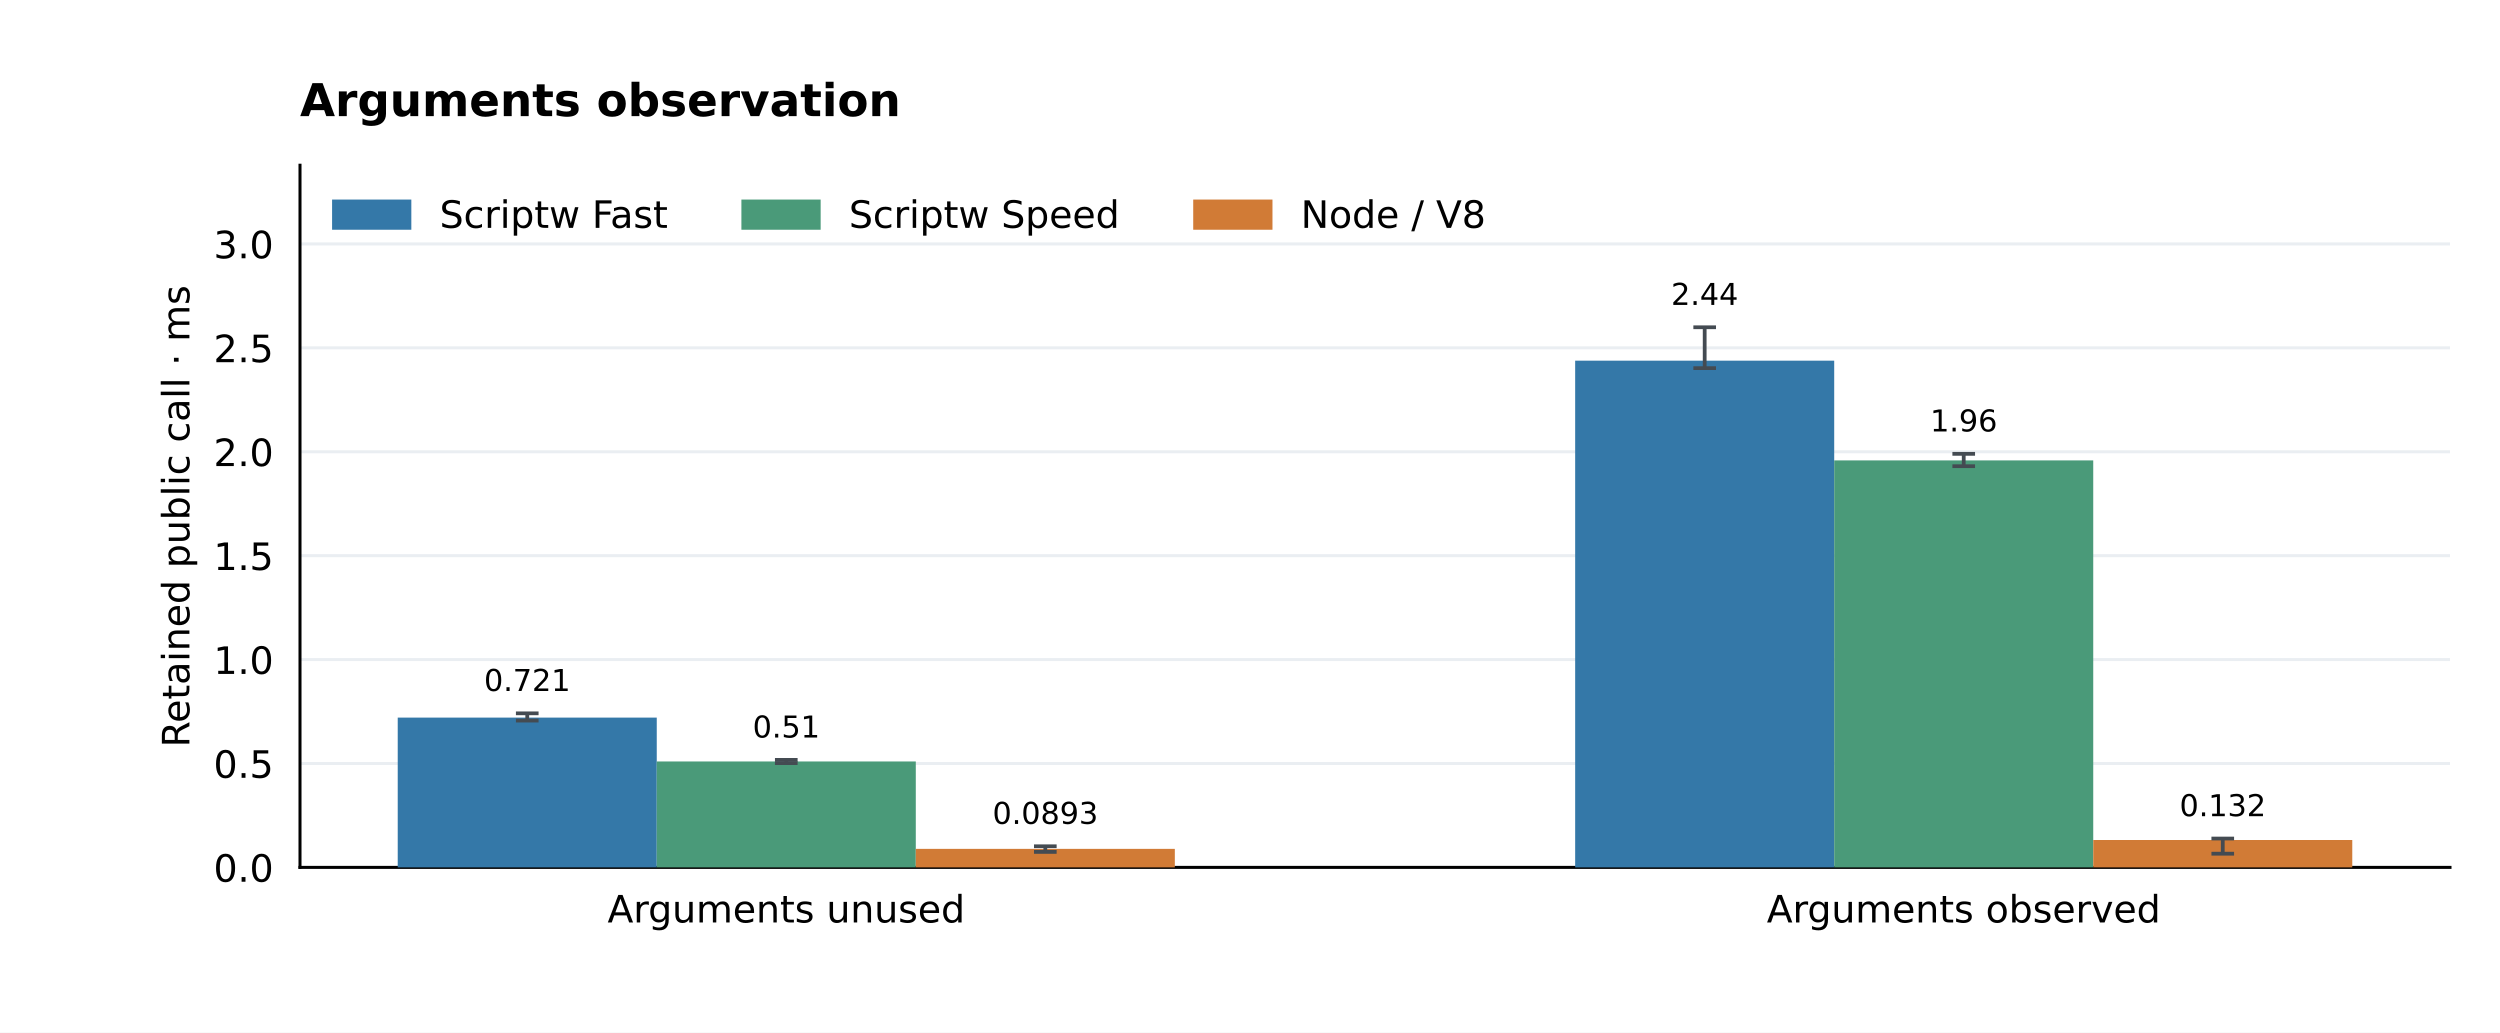
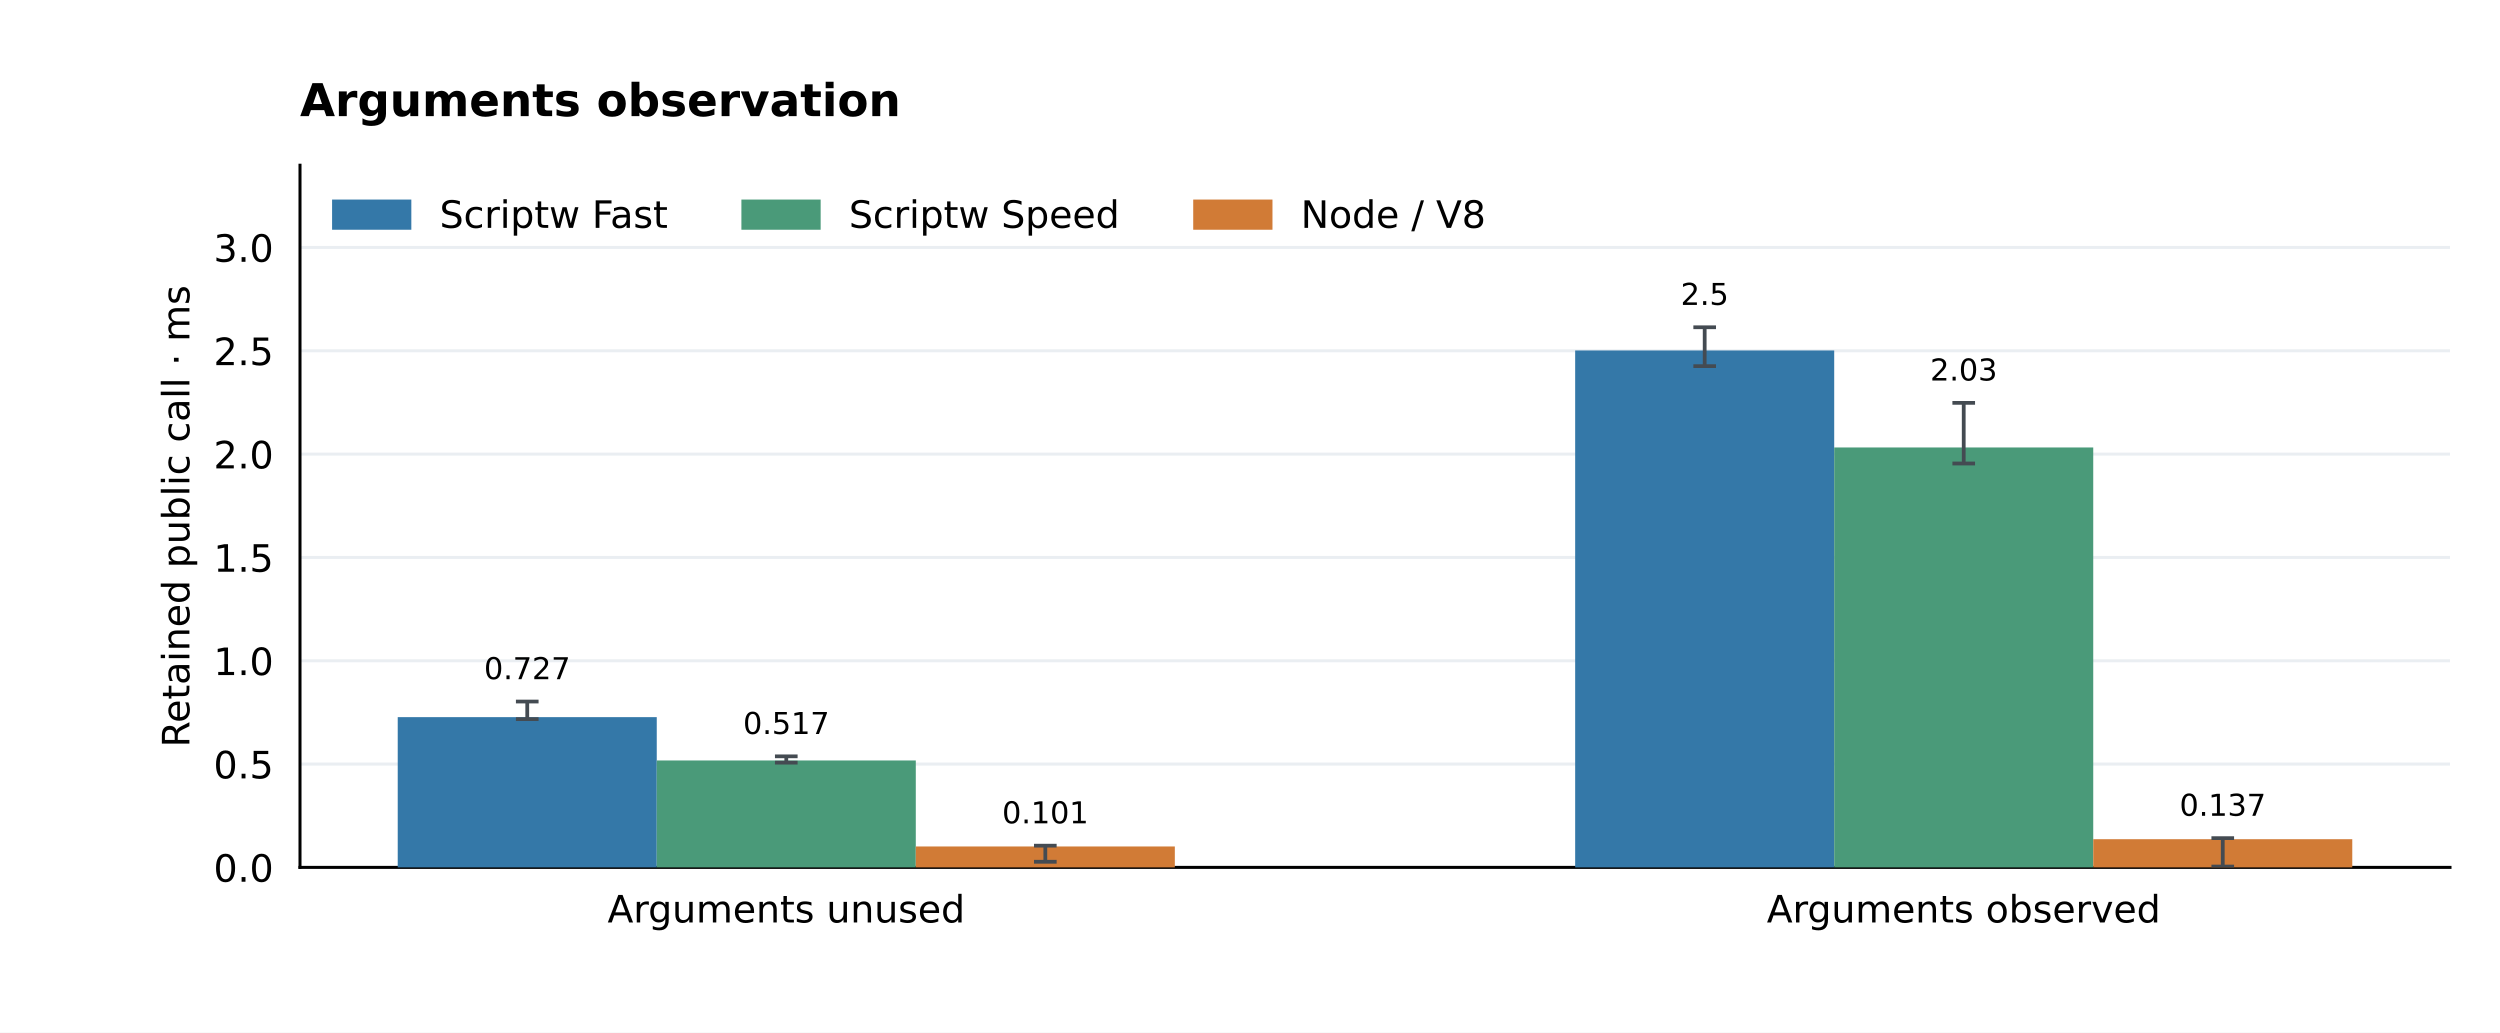
<svg xmlns="http://www.w3.org/2000/svg" xmlns:xlink="http://www.w3.org/1999/xlink" width="662.4pt" height="273.6pt" viewBox="0 0 662.4 273.6" version="1.1">
  <defs>
    <style type="text/css">*{stroke-linejoin: round; stroke-linecap: butt}</style>
  </defs>
  <g id="figure_1">
    <g id="patch_1">
      <path d="M 0 273.6 L 662.4 273.6 L 662.4 0 L 0 0 z " style="fill: #ffffff" />
    </g>
    <g id="axes_1">
      <g id="patch_2">
        <path d="M 79.488 229.824 L 649.152 229.824 L 649.152 43.776 L 79.488 43.776 z " style="fill: #ffffff" />
      </g>
      <g id="matplotlib.axis_1">
        <g id="xtick_1">
          <g id="line2d_1" />
          <g id="text_1">
            <text style="font-size: 10px; font-family: 'DejaVu Sans'; text-anchor: middle" x="208.333" y="244.422" transform="rotate(-0 208.3331 244.4224)">Arguments unused</text>
          </g>
        </g>
        <g id="xtick_2">
          <g id="line2d_2" />
          <g id="text_2">
            <text style="font-size: 10px; font-family: 'DejaVu Sans'; text-anchor: middle" x="520.307" y="244.422" transform="rotate(-0 520.3069 244.4224)">Arguments observed</text>
          </g>
        </g>
      </g>
      <g id="matplotlib.axis_2">
        <g id="ytick_1">
          <g id="line2d_3">
            <path d="M 79.488 229.824 L 649.152 229.824 " clip-path="url(#p1d729bc3f9)" style="fill: none; stroke: #eaeef2; stroke-width: 0.8; stroke-linecap: square" />
          </g>
          <g id="line2d_4" />
          <g id="text_3">
            <text style="font-size: 10px; font-family: 'DejaVu Sans'; text-anchor: end" x="72.488" y="233.623" transform="rotate(-0 72.488 233.6228)">0.0</text>
          </g>
        </g>
        <g id="ytick_2">
          <g id="line2d_5">
-             <path d="M 79.488 202.292 L 649.152 202.292 " clip-path="url(#p1d729bc3f9)" style="fill: none; stroke: #eaeef2; stroke-width: 0.8; stroke-linecap: square" />
+             <path d="M 79.488 202.447 L 649.152 202.447 " clip-path="url(#p1d729bc3f9)" style="fill: none; stroke: #eaeef2; stroke-width: 0.8; stroke-linecap: square" />
          </g>
          <g id="line2d_6" />
          <g id="text_4">
-             <text style="font-size: 10px; font-family: 'DejaVu Sans'; text-anchor: end" x="72.488" y="206.091" transform="rotate(-0 72.488 206.0912)">0.5</text>
+             <text style="font-size: 10px; font-family: 'DejaVu Sans'; text-anchor: end" x="72.488" y="206.246" transform="rotate(-0 72.488 206.2458)">0.5</text>
          </g>
        </g>
        <g id="ytick_3">
          <g id="line2d_7">
-             <path d="M 79.488 174.761 L 649.152 174.761 " clip-path="url(#p1d729bc3f9)" style="fill: none; stroke: #eaeef2; stroke-width: 0.8; stroke-linecap: square" />
+             <path d="M 79.488 175.07 L 649.152 175.07 " clip-path="url(#p1d729bc3f9)" style="fill: none; stroke: #eaeef2; stroke-width: 0.8; stroke-linecap: square" />
          </g>
          <g id="line2d_8" />
          <g id="text_5">
-             <text style="font-size: 10px; font-family: 'DejaVu Sans'; text-anchor: end" x="72.488" y="178.56" transform="rotate(-0 72.488 178.5596)">1.0</text>
+             <text style="font-size: 10px; font-family: 'DejaVu Sans'; text-anchor: end" x="72.488" y="178.869" transform="rotate(-0 72.488 178.8688)">1.0</text>
          </g>
        </g>
        <g id="ytick_4">
          <g id="line2d_9">
-             <path d="M 79.488 147.229 L 649.152 147.229 " clip-path="url(#p1d729bc3f9)" style="fill: none; stroke: #eaeef2; stroke-width: 0.8; stroke-linecap: square" />
+             <path d="M 79.488 147.693 L 649.152 147.693 " clip-path="url(#p1d729bc3f9)" style="fill: none; stroke: #eaeef2; stroke-width: 0.8; stroke-linecap: square" />
          </g>
          <g id="line2d_10" />
          <g id="text_6">
-             <text style="font-size: 10px; font-family: 'DejaVu Sans'; text-anchor: end" x="72.488" y="151.028" transform="rotate(-0 72.488 151.0279)">1.5</text>
+             <text style="font-size: 10px; font-family: 'DejaVu Sans'; text-anchor: end" x="72.488" y="151.492" transform="rotate(-0 72.488 151.4918)">1.5</text>
          </g>
        </g>
        <g id="ytick_5">
          <g id="line2d_11">
-             <path d="M 79.488 119.697 L 649.152 119.697 " clip-path="url(#p1d729bc3f9)" style="fill: none; stroke: #eaeef2; stroke-width: 0.8; stroke-linecap: square" />
+             <path d="M 79.488 120.316 L 649.152 120.316 " clip-path="url(#p1d729bc3f9)" style="fill: none; stroke: #eaeef2; stroke-width: 0.8; stroke-linecap: square" />
          </g>
          <g id="line2d_12" />
          <g id="text_7">
-             <text style="font-size: 10px; font-family: 'DejaVu Sans'; text-anchor: end" x="72.488" y="123.496" transform="rotate(-0 72.488 123.4963)">2.0</text>
+             <text style="font-size: 10px; font-family: 'DejaVu Sans'; text-anchor: end" x="72.488" y="124.115" transform="rotate(-0 72.488 124.1148)">2.0</text>
          </g>
        </g>
        <g id="ytick_6">
          <g id="line2d_13">
-             <path d="M 79.488 92.166 L 649.152 92.166 " clip-path="url(#p1d729bc3f9)" style="fill: none; stroke: #eaeef2; stroke-width: 0.8; stroke-linecap: square" />
+             <path d="M 79.488 92.939 L 649.152 92.939 " clip-path="url(#p1d729bc3f9)" style="fill: none; stroke: #eaeef2; stroke-width: 0.8; stroke-linecap: square" />
          </g>
          <g id="line2d_14" />
          <g id="text_8">
-             <text style="font-size: 10px; font-family: 'DejaVu Sans'; text-anchor: end" x="72.488" y="95.965" transform="rotate(-0 72.488 95.96465)">2.5</text>
+             <text style="font-size: 10px; font-family: 'DejaVu Sans'; text-anchor: end" x="72.488" y="96.738" transform="rotate(-0 72.488 96.7378)">2.5</text>
          </g>
        </g>
        <g id="ytick_7">
          <g id="line2d_15">
-             <path d="M 79.488 64.634 L 649.152 64.634 " clip-path="url(#p1d729bc3f9)" style="fill: none; stroke: #eaeef2; stroke-width: 0.8; stroke-linecap: square" />
+             <path d="M 79.488 65.562 L 649.152 65.562 " clip-path="url(#p1d729bc3f9)" style="fill: none; stroke: #eaeef2; stroke-width: 0.8; stroke-linecap: square" />
          </g>
          <g id="line2d_16" />
          <g id="text_9">
-             <text style="font-size: 10px; font-family: 'DejaVu Sans'; text-anchor: end" x="72.488" y="68.433" transform="rotate(-0 72.488 68.43301)">3.0</text>
+             <text style="font-size: 10px; font-family: 'DejaVu Sans'; text-anchor: end" x="72.488" y="69.361" transform="rotate(-0 72.488 69.36079)">3.0</text>
          </g>
        </g>
        <g id="text_10">
          <text style="font-size: 10px; font-family: 'DejaVu Sans'; text-anchor: middle" x="50.183" y="136.8" transform="rotate(-90 50.18253 136.8)">Retained public call · ms</text>
        </g>
      </g>
      <g id="patch_3">
        <path d="M 79.488 229.824 L 79.488 43.776 " style="fill: none; stroke: #000000; stroke-width: 0.8; stroke-linejoin: miter; stroke-linecap: square" />
      </g>
      <g id="patch_4">
        <path d="M 79.488 229.824 L 649.152 229.824 " style="fill: none; stroke: #000000; stroke-width: 0.8; stroke-linejoin: miter; stroke-linecap: square" />
      </g>
      <g id="patch_5">
-         <path d="M 105.382 229.824 L 174.016 229.824 L 174.016 190.14 L 105.382 190.14 z " clip-path="url(#p1d729bc3f9)" style="fill: #3478a8" />
+         <path d="M 105.382 229.824 L 174.016 229.824 L 174.016 190.017 L 105.382 190.017 z " clip-path="url(#p1d729bc3f9)" style="fill: #3478a8" />
      </g>
      <g id="text_11">
-         <text style="font-size: 8px; font-family: 'DejaVu Sans'; text-anchor: middle" x="139.699" y="183.084" transform="rotate(-0 139.6989 183.0838)">0.721</text>
+         <text style="font-size: 8px; font-family: 'DejaVu Sans'; text-anchor: middle" x="139.699" y="179.954" transform="rotate(-0 139.6989 179.954)">0.727</text>
      </g>
      <g id="patch_6">
-         <path d="M 417.356 229.824 L 485.99 229.824 L 485.99 95.556 L 417.356 95.556 z " clip-path="url(#p1d729bc3f9)" style="fill: #3478a8" />
+         <path d="M 417.356 229.824 L 485.99 229.824 L 485.99 92.861 L 417.356 92.861 z " clip-path="url(#p1d729bc3f9)" style="fill: #3478a8" />
      </g>
      <g id="text_12">
-         <text style="font-size: 8px; font-family: 'DejaVu Sans'; text-anchor: middle" x="451.673" y="80.788" transform="rotate(-0 451.6726 80.78828)">2.44</text>
+         <text style="font-size: 8px; font-family: 'DejaVu Sans'; text-anchor: middle" x="451.673" y="80.788" transform="rotate(-0 451.6726 80.78828)">2.5</text>
      </g>
      <g id="patch_7">
-         <path d="M 174.016 229.824 L 242.65 229.824 L 242.65 201.762 L 174.016 201.762 z " clip-path="url(#p1d729bc3f9)" style="fill: #4a9a79" />
+         <path d="M 174.016 229.824 L 242.65 229.824 L 242.65 201.497 L 174.016 201.497 z " clip-path="url(#p1d729bc3f9)" style="fill: #4a9a79" />
      </g>
      <g id="text_13">
-         <text style="font-size: 8px; font-family: 'DejaVu Sans'; text-anchor: middle" x="208.333" y="195.422" transform="rotate(-0 208.3331 195.4215)">0.51</text>
+         <text style="font-size: 8px; font-family: 'DejaVu Sans'; text-anchor: middle" x="208.333" y="194.477" transform="rotate(-0 208.3331 194.4772)">0.517</text>
      </g>
      <g id="patch_8">
-         <path d="M 485.99 229.824 L 554.624 229.824 L 554.624 121.987 L 485.99 121.987 z " clip-path="url(#p1d729bc3f9)" style="fill: #4a9a79" />
+         <path d="M 485.99 229.824 L 554.624 229.824 L 554.624 118.561 L 485.99 118.561 z " clip-path="url(#p1d729bc3f9)" style="fill: #4a9a79" />
      </g>
      <g id="text_14">
-         <text style="font-size: 8px; font-family: 'DejaVu Sans'; text-anchor: middle" x="520.307" y="114.322" transform="rotate(-0 520.3069 114.3222)">1.96</text>
+         <text style="font-size: 8px; font-family: 'DejaVu Sans'; text-anchor: middle" x="520.307" y="100.825" transform="rotate(-0 520.3069 100.8247)">2.03</text>
      </g>
      <g id="patch_9">
-         <path d="M 242.65 229.824 L 311.284 229.824 L 311.284 224.909 L 242.65 224.909 z " clip-path="url(#p1d729bc3f9)" style="fill: #d17b36" />
+         <path d="M 242.65 229.824 L 311.284 229.824 L 311.284 224.279 L 242.65 224.279 z " clip-path="url(#p1d729bc3f9)" style="fill: #d17b36" />
      </g>
      <g id="text_15">
-         <text style="font-size: 8px; font-family: 'DejaVu Sans'; text-anchor: middle" x="276.967" y="218.302" transform="rotate(-0 276.9674 218.302)">0.0893</text>
+         <text style="font-size: 8px; font-family: 'DejaVu Sans'; text-anchor: middle" x="276.967" y="218.149" transform="rotate(-0 276.9674 218.1486)">0.101</text>
      </g>
      <g id="patch_10">
-         <path d="M 554.624 229.824 L 623.258 229.824 L 623.258 222.568 L 554.624 222.568 z " clip-path="url(#p1d729bc3f9)" style="fill: #d17b36" />
+         <path d="M 554.624 229.824 L 623.258 229.824 L 623.258 222.346 L 554.624 222.346 z " clip-path="url(#p1d729bc3f9)" style="fill: #d17b36" />
      </g>
      <g id="text_16">
-         <text style="font-size: 8px; font-family: 'DejaVu Sans'; text-anchor: middle" x="588.941" y="216.257" transform="rotate(-0 588.9411 216.2575)">0.132</text>
+         <text style="font-size: 8px; font-family: 'DejaVu Sans'; text-anchor: middle" x="588.941" y="216.15" transform="rotate(-0 588.9411 216.1501)">0.137</text>
      </g>
      <g id="text_17">
        <text style="font-weight: 700; font-size: 12px; font-family: 'DejaVu Sans'; text-anchor: start" x="79.488" y="30.776" transform="rotate(-0 79.488 30.776)">Arguments observation</text>
      </g>
      <g id="LineCollection_1">
-         <path d="M 139.699 190.917 L 139.699 189.006 " clip-path="url(#p1d729bc3f9)" style="fill: none; stroke: #444b52" />
+         <path d="M 139.699 190.544 L 139.699 185.876 " clip-path="url(#p1d729bc3f9)" style="fill: none; stroke: #444b52" />
      </g>
      <g id="line2d_17">
        <defs>
          <path id="me3ca2cfee7" d="M 3 0 L -3 -0 " style="stroke: #444b52" />
        </defs>
        <g clip-path="url(#p1d729bc3f9)">
-           <use xlink:href="#me3ca2cfee7" x="139.699" y="190.917" style="fill: #1f77b4; stroke: #444b52" />
+           <use xlink:href="#me3ca2cfee7" x="139.699" y="190.544" style="fill: #1f77b4; stroke: #444b52" />
        </g>
      </g>
      <g id="line2d_18">
        <g clip-path="url(#p1d729bc3f9)">
-           <use xlink:href="#me3ca2cfee7" x="139.699" y="189.006" style="fill: #1f77b4; stroke: #444b52" />
+           <use xlink:href="#me3ca2cfee7" x="139.699" y="185.876" style="fill: #1f77b4; stroke: #444b52" />
        </g>
      </g>
      <g id="LineCollection_2">
-         <path d="M 451.673 97.54 L 451.673 86.71 " clip-path="url(#p1d729bc3f9)" style="fill: none; stroke: #444b52" />
+         <path d="M 451.673 97.013 L 451.673 86.71 " clip-path="url(#p1d729bc3f9)" style="fill: none; stroke: #444b52" />
      </g>
      <g id="line2d_19">
        <g clip-path="url(#p1d729bc3f9)">
-           <use xlink:href="#me3ca2cfee7" x="451.673" y="97.54" style="fill: #1f77b4; stroke: #444b52" />
+           <use xlink:href="#me3ca2cfee7" x="451.673" y="97.013" style="fill: #1f77b4; stroke: #444b52" />
        </g>
      </g>
      <g id="line2d_20">
        <g clip-path="url(#p1d729bc3f9)">
          <use xlink:href="#me3ca2cfee7" x="451.673" y="86.71" style="fill: #1f77b4; stroke: #444b52" />
        </g>
      </g>
      <g id="LineCollection_3">
-         <path d="M 208.333 202.203 L 208.333 201.343 " clip-path="url(#p1d729bc3f9)" style="fill: none; stroke: #444b52" />
+         <path d="M 208.333 202.08 L 208.333 200.399 " clip-path="url(#p1d729bc3f9)" style="fill: none; stroke: #444b52" />
      </g>
      <g id="line2d_21">
        <g clip-path="url(#p1d729bc3f9)">
-           <use xlink:href="#me3ca2cfee7" x="208.333" y="202.203" style="fill: #1f77b4; stroke: #444b52" />
+           <use xlink:href="#me3ca2cfee7" x="208.333" y="202.08" style="fill: #1f77b4; stroke: #444b52" />
        </g>
      </g>
      <g id="line2d_22">
        <g clip-path="url(#p1d729bc3f9)">
-           <use xlink:href="#me3ca2cfee7" x="208.333" y="201.343" style="fill: #1f77b4; stroke: #444b52" />
+           <use xlink:href="#me3ca2cfee7" x="208.333" y="200.399" style="fill: #1f77b4; stroke: #444b52" />
        </g>
      </g>
      <g id="LineCollection_4">
-         <path d="M 520.307 123.527 L 520.307 120.244 " clip-path="url(#p1d729bc3f9)" style="fill: none; stroke: #444b52" />
+         <path d="M 520.307 122.811 L 520.307 106.747 " clip-path="url(#p1d729bc3f9)" style="fill: none; stroke: #444b52" />
      </g>
      <g id="line2d_23">
        <g clip-path="url(#p1d729bc3f9)">
-           <use xlink:href="#me3ca2cfee7" x="520.307" y="123.527" style="fill: #1f77b4; stroke: #444b52" />
+           <use xlink:href="#me3ca2cfee7" x="520.307" y="122.811" style="fill: #1f77b4; stroke: #444b52" />
        </g>
      </g>
      <g id="line2d_24">
        <g clip-path="url(#p1d729bc3f9)">
-           <use xlink:href="#me3ca2cfee7" x="520.307" y="120.244" style="fill: #1f77b4; stroke: #444b52" />
+           <use xlink:href="#me3ca2cfee7" x="520.307" y="106.747" style="fill: #1f77b4; stroke: #444b52" />
        </g>
      </g>
      <g id="LineCollection_5">
-         <path d="M 276.967 225.716 L 276.967 224.224 " clip-path="url(#p1d729bc3f9)" style="fill: none; stroke: #444b52" />
+         <path d="M 276.967 228.337 L 276.967 224.071 " clip-path="url(#p1d729bc3f9)" style="fill: none; stroke: #444b52" />
      </g>
      <g id="line2d_25">
        <g clip-path="url(#p1d729bc3f9)">
-           <use xlink:href="#me3ca2cfee7" x="276.967" y="225.716" style="fill: #1f77b4; stroke: #444b52" />
+           <use xlink:href="#me3ca2cfee7" x="276.967" y="228.337" style="fill: #1f77b4; stroke: #444b52" />
        </g>
      </g>
      <g id="line2d_26">
        <g clip-path="url(#p1d729bc3f9)">
-           <use xlink:href="#me3ca2cfee7" x="276.967" y="224.224" style="fill: #1f77b4; stroke: #444b52" />
+           <use xlink:href="#me3ca2cfee7" x="276.967" y="224.071" style="fill: #1f77b4; stroke: #444b52" />
        </g>
      </g>
      <g id="LineCollection_6">
-         <path d="M 588.941 226.198 L 588.941 222.179 " clip-path="url(#p1d729bc3f9)" style="fill: none; stroke: #444b52" />
+         <path d="M 588.941 229.604 L 588.941 222.072 " clip-path="url(#p1d729bc3f9)" style="fill: none; stroke: #444b52" />
      </g>
      <g id="line2d_27">
        <g clip-path="url(#p1d729bc3f9)">
-           <use xlink:href="#me3ca2cfee7" x="588.941" y="226.198" style="fill: #1f77b4; stroke: #444b52" />
+           <use xlink:href="#me3ca2cfee7" x="588.941" y="229.604" style="fill: #1f77b4; stroke: #444b52" />
        </g>
      </g>
      <g id="line2d_28">
        <g clip-path="url(#p1d729bc3f9)">
-           <use xlink:href="#me3ca2cfee7" x="588.941" y="222.179" style="fill: #1f77b4; stroke: #444b52" />
+           <use xlink:href="#me3ca2cfee7" x="588.941" y="222.072" style="fill: #1f77b4; stroke: #444b52" />
        </g>
      </g>
      <g id="legend_1">
        <g id="patch_11">
          <path d="M 88.488 60.374 L 108.488 60.374 L 108.488 53.374 L 88.488 53.374 z " style="fill: #3478a8; stroke: #3478a8; stroke-linejoin: miter" />
        </g>
        <g id="text_18">
          <text style="font-size: 10px; font-family: 'DejaVu Sans'; text-anchor: start" x="116.488" y="60.374" transform="rotate(-0 116.488 60.37444)">Scriptw Fast</text>
        </g>
        <g id="patch_12">
          <path d="M 196.941 60.374 L 216.941 60.374 L 216.941 53.374 L 196.941 53.374 z " style="fill: #4a9a79; stroke: #4a9a79; stroke-linejoin: miter" />
        </g>
        <g id="text_19">
          <text style="font-size: 10px; font-family: 'DejaVu Sans'; text-anchor: start" x="224.941" y="60.374" transform="rotate(-0 224.9411 60.37444)">Scriptw Speed</text>
        </g>
        <g id="patch_13">
          <path d="M 316.654 60.374 L 336.654 60.374 L 336.654 53.374 L 316.654 53.374 z " style="fill: #d17b36; stroke: #d17b36; stroke-linejoin: miter" />
        </g>
        <g id="text_20">
          <text style="font-size: 10px; font-family: 'DejaVu Sans'; text-anchor: start" x="344.654" y="60.374" transform="rotate(-0 344.6536 60.37444)">Node / V8</text>
        </g>
      </g>
    </g>
  </g>
  <defs>
    <clipPath id="p1d729bc3f9">
      <rect x="79.488" y="43.776" width="569.664" height="186.048" />
    </clipPath>
  </defs>
</svg>
